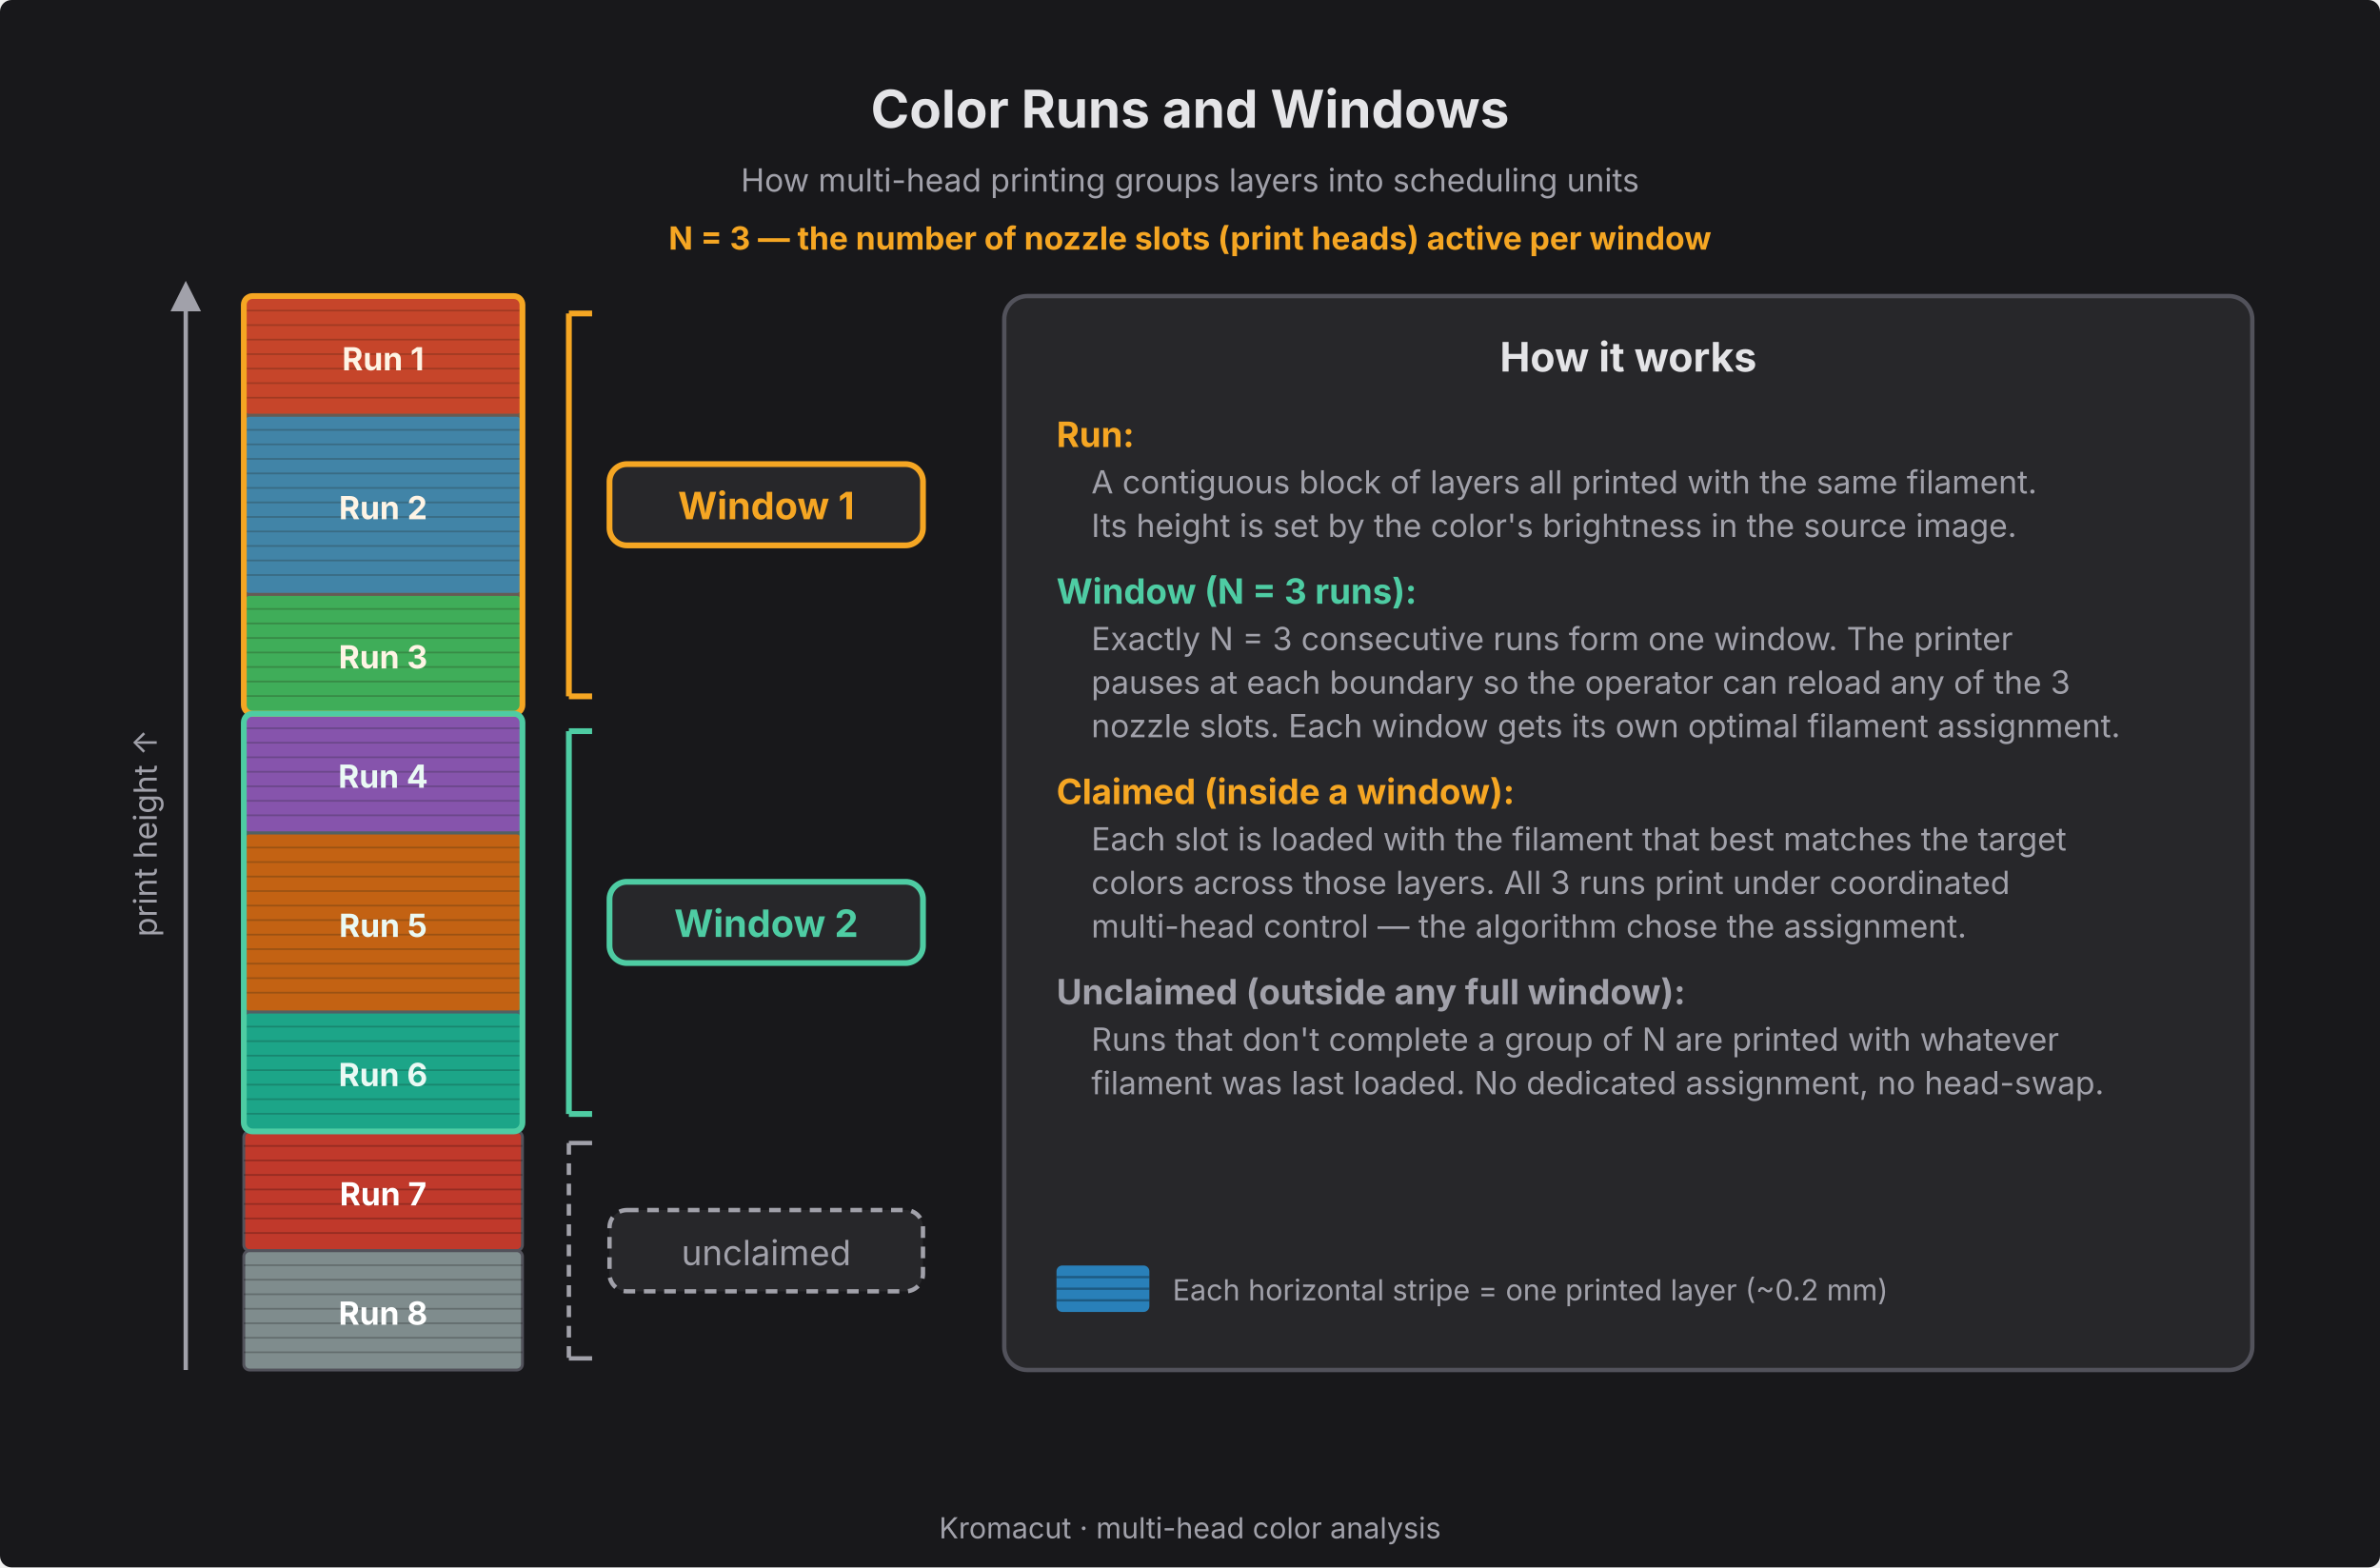
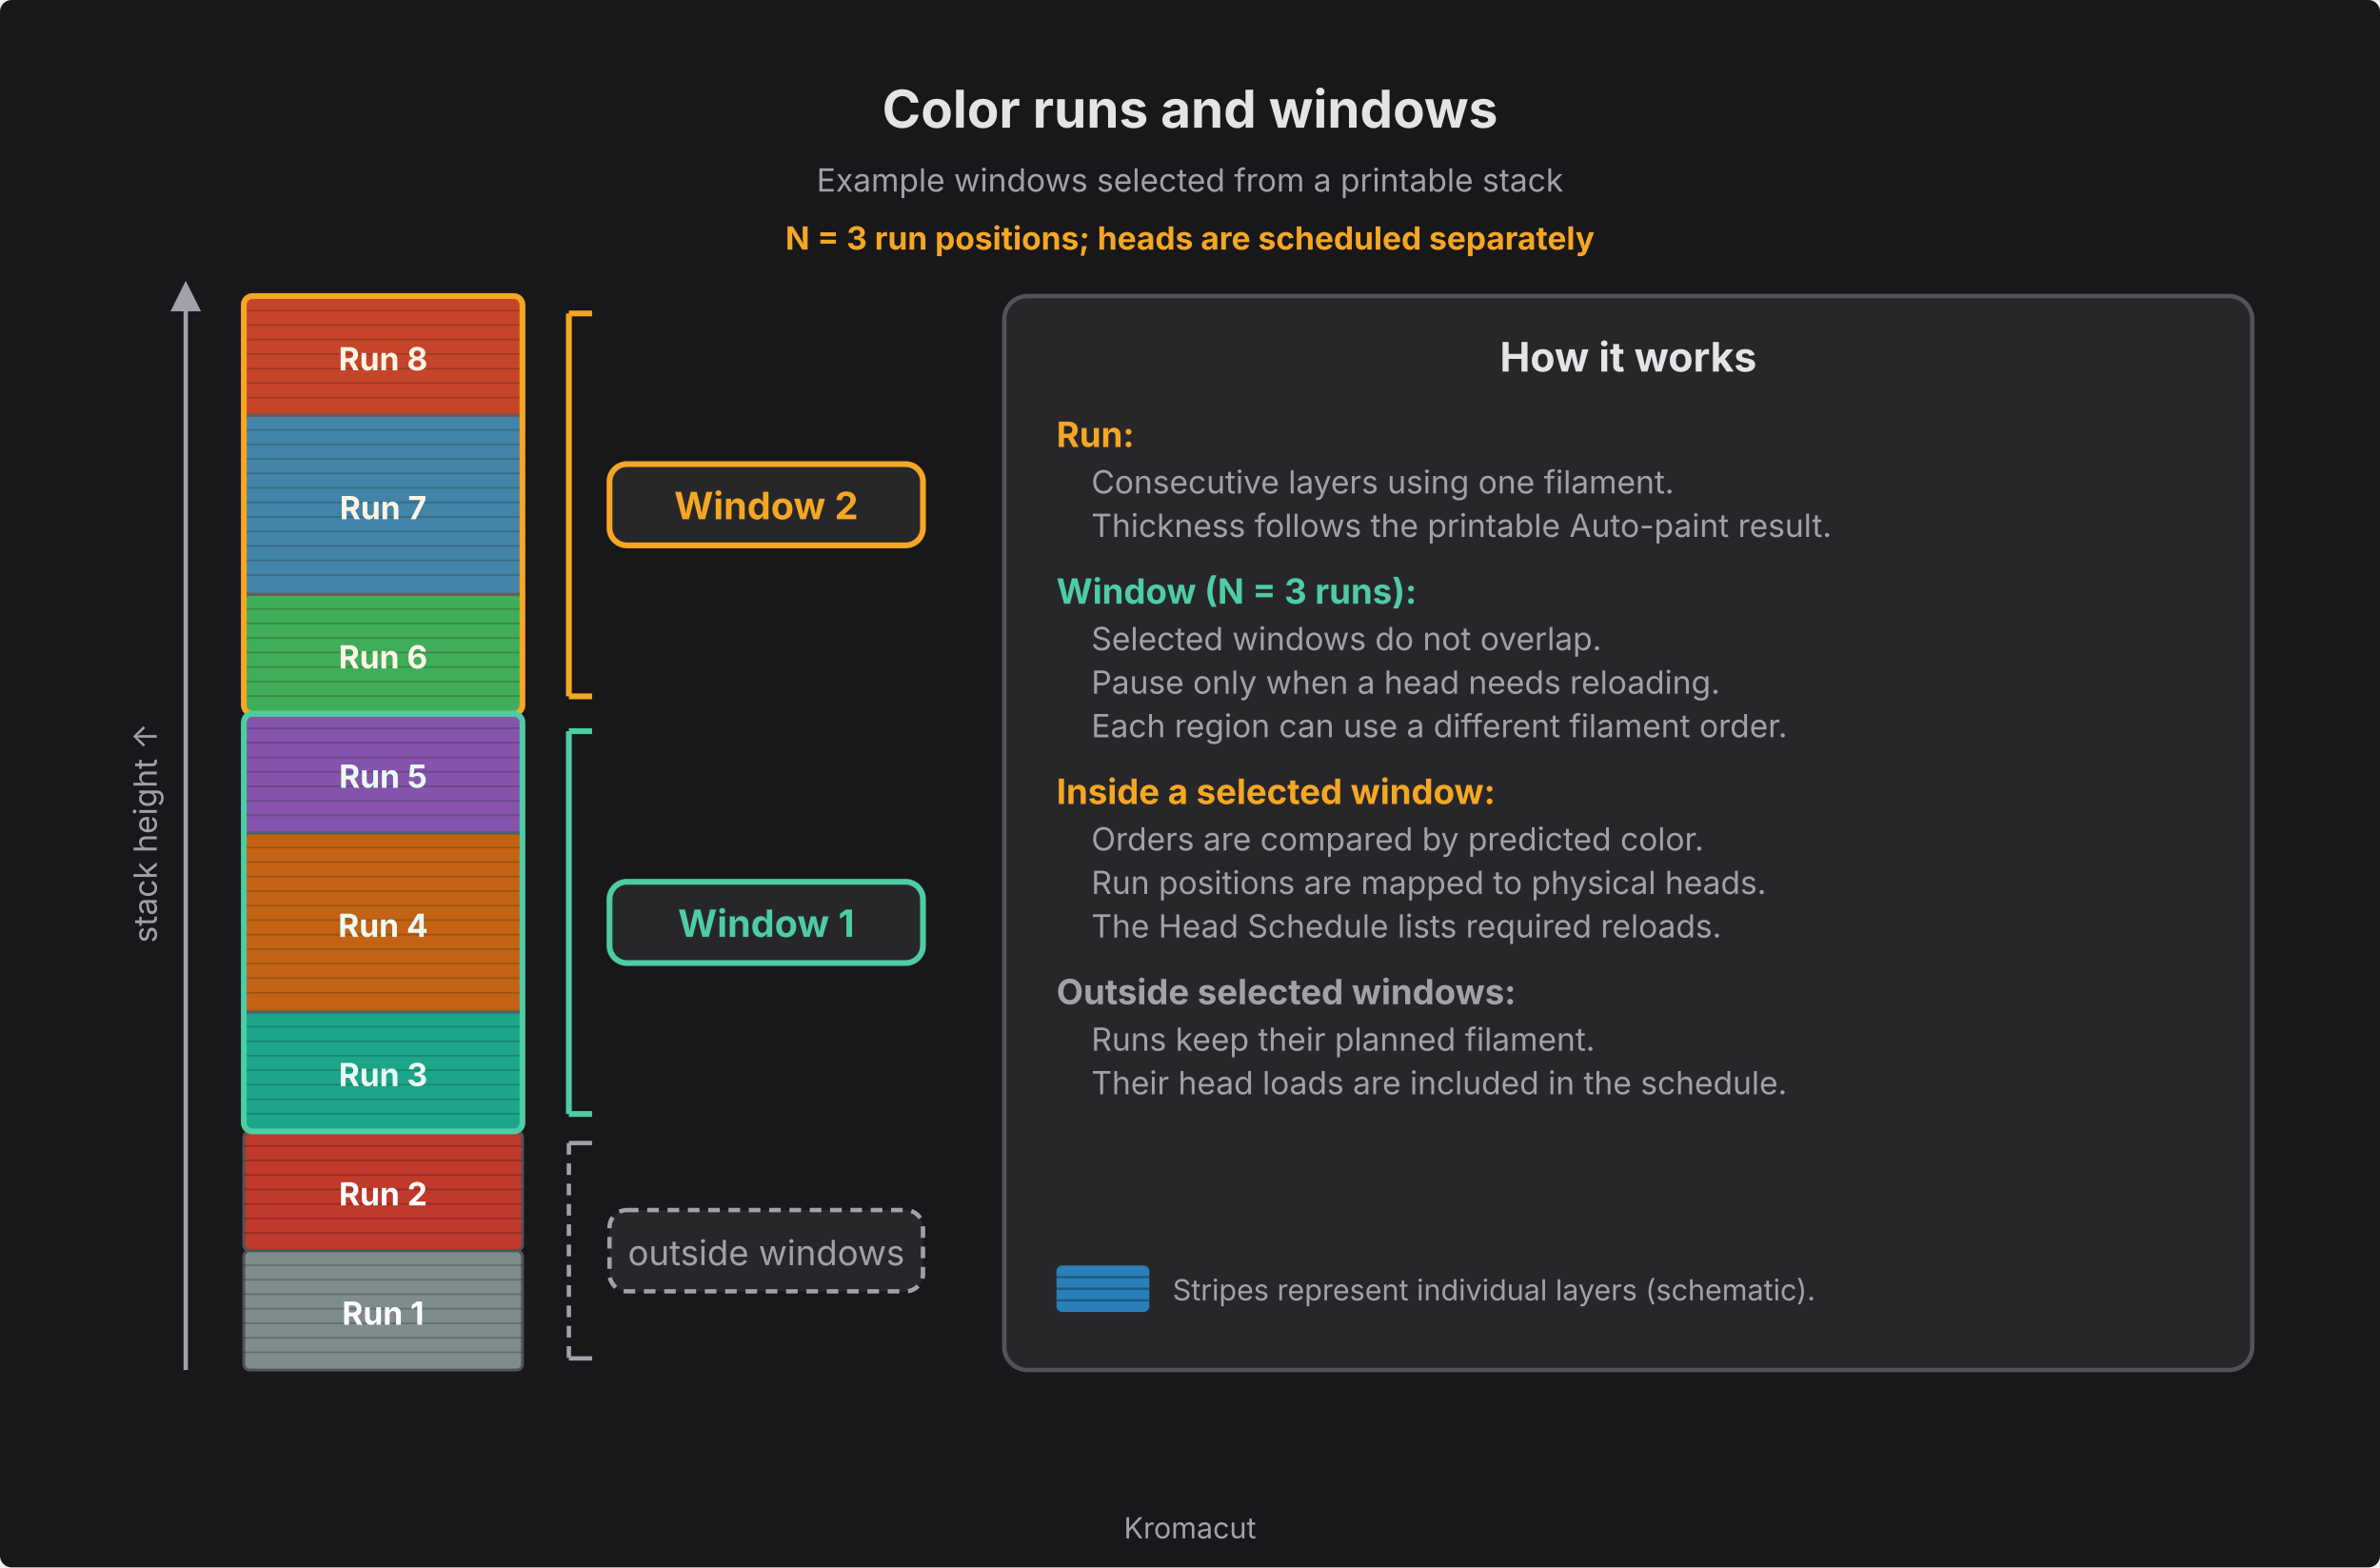
<svg xmlns="http://www.w3.org/2000/svg" width="820" height="540" viewBox="0 0 820 540" role="img" aria-labelledby="title desc">
  <defs>
    <marker id="arr" markerWidth="7" markerHeight="7" refX="3.5" refY="3.5" orient="auto">
      <path d="M0,0 L7,3.5 L0,7 Z" fill="#a1a1aa" />
    </marker>
    <clipPath id="rclip0">
      <rect x="84.0" y="102.0" width="96.0" height="41.1" rx="2" />
    </clipPath>
    <clipPath id="rclip1">
      <rect x="84.0" y="143.1" width="96.0" height="61.7" rx="2" />
    </clipPath>
    <clipPath id="rclip2">
      <rect x="84.0" y="204.8" width="96.0" height="41.1" rx="2" />
    </clipPath>
    <clipPath id="rclip3">
      <rect x="84.0" y="245.9" width="96.0" height="41.1" rx="2" />
    </clipPath>
    <clipPath id="rclip4">
      <rect x="84.0" y="287.0" width="96.0" height="61.7" rx="2" />
    </clipPath>
    <clipPath id="rclip5">
      <rect x="84.0" y="348.7" width="96.0" height="41.1" rx="2" />
    </clipPath>
    <clipPath id="rclip6">
      <rect x="84.0" y="389.8" width="96.0" height="41.1" rx="2" />
    </clipPath>
    <clipPath id="rclip7">
      <rect x="84.0" y="430.9" width="96.0" height="41.1" rx="2" />
    </clipPath>
  </defs>
  <rect x="0.0" y="0.0" width="820.0" height="540.0" fill="#18181b" stroke="none" rx="4" />
-   <text x="410.0" y="44.0" font-size="18" fill="#e4e4e7" text-anchor="middle" font-weight="bold" font-family="Inter,ui-sans-serif,sans-serif">Color Runs  and  Windows</text>
-   <text x="410.0" y="66.0" font-size="11" fill="#a1a1aa" text-anchor="middle" font-weight="normal" font-family="Inter,ui-sans-serif,sans-serif">How multi-head printing groups layers into scheduling units</text>
-   <text x="410.0" y="86.0" font-size="11" fill="#f5a623" text-anchor="middle" font-weight="bold" font-family="Inter,ui-sans-serif,sans-serif">N = 3  —  the number of nozzle slots (print heads) active per window</text>
+   <text x="410.0" y="44.0" font-size="18" fill="#e4e4e7" text-anchor="middle" font-weight="bold" font-family="Inter,ui-sans-serif,sans-serif" data-i18n="title">Color runs and windows</text>
+   <text x="410.0" y="66.0" font-size="11" fill="#a1a1aa" text-anchor="middle" font-weight="normal" font-family="Inter,ui-sans-serif,sans-serif" data-i18n="subtitle">Example windows selected from a printable stack</text>
+   <text x="410.0" y="86.0" font-size="11" fill="#f5a623" text-anchor="middle" font-weight="bold" font-family="Inter,ui-sans-serif,sans-serif" data-i18n="windowSize">N = 3 run positions; heads are scheduled separately</text>
  <line x1="64.0" y1="472.0" x2="64.0" y2="102.0" stroke="#a1a1aa" stroke-width="1.5" marker-end="url(#arr)" />
-   <text x="54.0" y="287.0" font-size="11" fill="#a1a1aa" text-anchor="middle" font-family="Inter,ui-sans-serif,sans-serif" transform="rotate(-90,54.0,287.0)">print height ↑</text>
+   <text x="54.0" y="287.0" font-size="11" fill="#a1a1aa" text-anchor="middle" font-family="Inter,ui-sans-serif,sans-serif" transform="rotate(-90,54.0,287.0)" data-i18n="height">stack height ↑</text>
  <rect x="84.0" y="102.0" width="96.0" height="41.1" fill="#c0392b" stroke="#52525b" stroke-width="1" rx="2" />
  <g clip-path="url(#rclip0)">
    <line x1="84.0" y1="107.0" x2="180.0" y2="107.0" stroke="#000000" stroke-width="0.6" stroke-opacity="0.22" />
    <line x1="84.0" y1="112.0" x2="180.0" y2="112.0" stroke="#000000" stroke-width="0.6" stroke-opacity="0.22" />
    <line x1="84.0" y1="117.0" x2="180.0" y2="117.0" stroke="#000000" stroke-width="0.6" stroke-opacity="0.22" />
    <line x1="84.0" y1="122.0" x2="180.0" y2="122.0" stroke="#000000" stroke-width="0.6" stroke-opacity="0.22" />
    <line x1="84.0" y1="127.0" x2="180.0" y2="127.0" stroke="#000000" stroke-width="0.6" stroke-opacity="0.22" />
    <line x1="84.0" y1="132.0" x2="180.0" y2="132.0" stroke="#000000" stroke-width="0.6" stroke-opacity="0.22" />
    <line x1="84.0" y1="137.0" x2="180.0" y2="137.0" stroke="#000000" stroke-width="0.6" stroke-opacity="0.22" />
  </g>
-   <text x="132.0" y="127.6" font-size="11" fill="#ffffff" text-anchor="middle" font-weight="bold" font-family="Inter,ui-sans-serif,sans-serif">Run 1</text>
+   <text x="132.0" y="127.6" font-size="11" fill="#ffffff" text-anchor="middle" font-weight="bold" font-family="Inter,ui-sans-serif,sans-serif" data-i18n="run8">Run 8</text>
  <rect x="84.0" y="143.1" width="96.0" height="61.7" fill="#2980b9" stroke="#52525b" stroke-width="1" rx="2" />
  <g clip-path="url(#rclip1)">
    <line x1="84.0" y1="148.1" x2="180.0" y2="148.1" stroke="#000000" stroke-width="0.6" stroke-opacity="0.22" />
    <line x1="84.0" y1="153.1" x2="180.0" y2="153.1" stroke="#000000" stroke-width="0.6" stroke-opacity="0.22" />
    <line x1="84.0" y1="158.1" x2="180.0" y2="158.1" stroke="#000000" stroke-width="0.6" stroke-opacity="0.22" />
    <line x1="84.0" y1="163.1" x2="180.0" y2="163.1" stroke="#000000" stroke-width="0.6" stroke-opacity="0.22" />
    <line x1="84.0" y1="168.1" x2="180.0" y2="168.1" stroke="#000000" stroke-width="0.6" stroke-opacity="0.22" />
    <line x1="84.0" y1="173.1" x2="180.0" y2="173.1" stroke="#000000" stroke-width="0.6" stroke-opacity="0.22" />
    <line x1="84.0" y1="178.1" x2="180.0" y2="178.1" stroke="#000000" stroke-width="0.6" stroke-opacity="0.22" />
    <line x1="84.0" y1="183.1" x2="180.0" y2="183.1" stroke="#000000" stroke-width="0.6" stroke-opacity="0.22" />
    <line x1="84.0" y1="188.1" x2="180.0" y2="188.1" stroke="#000000" stroke-width="0.6" stroke-opacity="0.22" />
    <line x1="84.0" y1="193.1" x2="180.0" y2="193.1" stroke="#000000" stroke-width="0.6" stroke-opacity="0.22" />
    <line x1="84.0" y1="198.1" x2="180.0" y2="198.1" stroke="#000000" stroke-width="0.6" stroke-opacity="0.22" />
  </g>
-   <text x="132.0" y="178.9" font-size="11" fill="#ffffff" text-anchor="middle" font-weight="bold" font-family="Inter,ui-sans-serif,sans-serif">Run 2</text>
+   <text x="132.0" y="178.9" font-size="11" fill="#ffffff" text-anchor="middle" font-weight="bold" font-family="Inter,ui-sans-serif,sans-serif" data-i18n="run7">Run 7</text>
  <rect x="84.0" y="204.8" width="96.0" height="41.1" fill="#27ae60" stroke="#52525b" stroke-width="1" rx="2" />
  <g clip-path="url(#rclip2)">
    <line x1="84.0" y1="209.8" x2="180.0" y2="209.8" stroke="#000000" stroke-width="0.6" stroke-opacity="0.22" />
    <line x1="84.0" y1="214.8" x2="180.0" y2="214.8" stroke="#000000" stroke-width="0.6" stroke-opacity="0.22" />
    <line x1="84.0" y1="219.8" x2="180.0" y2="219.8" stroke="#000000" stroke-width="0.6" stroke-opacity="0.22" />
    <line x1="84.0" y1="224.8" x2="180.0" y2="224.8" stroke="#000000" stroke-width="0.6" stroke-opacity="0.22" />
    <line x1="84.0" y1="229.8" x2="180.0" y2="229.8" stroke="#000000" stroke-width="0.6" stroke-opacity="0.22" />
    <line x1="84.0" y1="234.8" x2="180.0" y2="234.8" stroke="#000000" stroke-width="0.6" stroke-opacity="0.22" />
    <line x1="84.0" y1="239.8" x2="180.0" y2="239.8" stroke="#000000" stroke-width="0.6" stroke-opacity="0.22" />
  </g>
-   <text x="132.0" y="230.3" font-size="11" fill="#ffffff" text-anchor="middle" font-weight="bold" font-family="Inter,ui-sans-serif,sans-serif">Run 3</text>
+   <text x="132.0" y="230.3" font-size="11" fill="#ffffff" text-anchor="middle" font-weight="bold" font-family="Inter,ui-sans-serif,sans-serif" data-i18n="run6">Run 6</text>
  <rect x="84.0" y="245.9" width="96.0" height="41.1" fill="#8e44ad" stroke="#52525b" stroke-width="1" rx="2" />
  <g clip-path="url(#rclip3)">
    <line x1="84.0" y1="250.9" x2="180.0" y2="250.9" stroke="#000000" stroke-width="0.6" stroke-opacity="0.22" />
    <line x1="84.0" y1="255.9" x2="180.0" y2="255.9" stroke="#000000" stroke-width="0.6" stroke-opacity="0.22" />
    <line x1="84.0" y1="260.9" x2="180.0" y2="260.9" stroke="#000000" stroke-width="0.6" stroke-opacity="0.22" />
    <line x1="84.0" y1="265.9" x2="180.0" y2="265.9" stroke="#000000" stroke-width="0.6" stroke-opacity="0.22" />
    <line x1="84.0" y1="270.9" x2="180.0" y2="270.9" stroke="#000000" stroke-width="0.6" stroke-opacity="0.22" />
    <line x1="84.0" y1="275.9" x2="180.0" y2="275.9" stroke="#000000" stroke-width="0.6" stroke-opacity="0.22" />
    <line x1="84.0" y1="280.9" x2="180.0" y2="280.9" stroke="#000000" stroke-width="0.6" stroke-opacity="0.22" />
  </g>
-   <text x="132.0" y="271.4" font-size="11" fill="#ffffff" text-anchor="middle" font-weight="bold" font-family="Inter,ui-sans-serif,sans-serif">Run 4</text>
+   <text x="132.0" y="271.4" font-size="11" fill="#ffffff" text-anchor="middle" font-weight="bold" font-family="Inter,ui-sans-serif,sans-serif" data-i18n="run5">Run 5</text>
  <rect x="84.0" y="287.0" width="96.0" height="61.7" fill="#d35400" stroke="#52525b" stroke-width="1" rx="2" />
  <g clip-path="url(#rclip4)">
    <line x1="84.0" y1="292.0" x2="180.0" y2="292.0" stroke="#000000" stroke-width="0.6" stroke-opacity="0.22" />
    <line x1="84.0" y1="297.0" x2="180.0" y2="297.0" stroke="#000000" stroke-width="0.6" stroke-opacity="0.22" />
    <line x1="84.0" y1="302.0" x2="180.0" y2="302.0" stroke="#000000" stroke-width="0.6" stroke-opacity="0.22" />
    <line x1="84.0" y1="307.0" x2="180.0" y2="307.0" stroke="#000000" stroke-width="0.6" stroke-opacity="0.22" />
    <line x1="84.0" y1="312.0" x2="180.0" y2="312.0" stroke="#000000" stroke-width="0.6" stroke-opacity="0.22" />
    <line x1="84.0" y1="317.0" x2="180.0" y2="317.0" stroke="#000000" stroke-width="0.6" stroke-opacity="0.22" />
    <line x1="84.0" y1="322.0" x2="180.0" y2="322.0" stroke="#000000" stroke-width="0.6" stroke-opacity="0.22" />
    <line x1="84.0" y1="327.0" x2="180.0" y2="327.0" stroke="#000000" stroke-width="0.6" stroke-opacity="0.22" />
    <line x1="84.0" y1="332.0" x2="180.0" y2="332.0" stroke="#000000" stroke-width="0.6" stroke-opacity="0.22" />
    <line x1="84.0" y1="337.0" x2="180.0" y2="337.0" stroke="#000000" stroke-width="0.6" stroke-opacity="0.22" />
    <line x1="84.0" y1="342.0" x2="180.0" y2="342.0" stroke="#000000" stroke-width="0.6" stroke-opacity="0.22" />
  </g>
-   <text x="132.0" y="322.8" font-size="11" fill="#ffffff" text-anchor="middle" font-weight="bold" font-family="Inter,ui-sans-serif,sans-serif">Run 5</text>
+   <text x="132.0" y="322.8" font-size="11" fill="#ffffff" text-anchor="middle" font-weight="bold" font-family="Inter,ui-sans-serif,sans-serif" data-i18n="run4">Run 4</text>
  <rect x="84.0" y="348.7" width="96.0" height="41.1" fill="#16a085" stroke="#52525b" stroke-width="1" rx="2" />
  <g clip-path="url(#rclip5)">
    <line x1="84.0" y1="353.7" x2="180.0" y2="353.7" stroke="#000000" stroke-width="0.6" stroke-opacity="0.22" />
    <line x1="84.0" y1="358.7" x2="180.0" y2="358.7" stroke="#000000" stroke-width="0.6" stroke-opacity="0.22" />
    <line x1="84.0" y1="363.7" x2="180.0" y2="363.7" stroke="#000000" stroke-width="0.6" stroke-opacity="0.22" />
    <line x1="84.0" y1="368.7" x2="180.0" y2="368.7" stroke="#000000" stroke-width="0.6" stroke-opacity="0.22" />
    <line x1="84.0" y1="373.7" x2="180.0" y2="373.7" stroke="#000000" stroke-width="0.6" stroke-opacity="0.22" />
    <line x1="84.0" y1="378.7" x2="180.0" y2="378.7" stroke="#000000" stroke-width="0.6" stroke-opacity="0.22" />
    <line x1="84.0" y1="383.7" x2="180.0" y2="383.7" stroke="#000000" stroke-width="0.6" stroke-opacity="0.22" />
  </g>
-   <text x="132.0" y="374.2" font-size="11" fill="#ffffff" text-anchor="middle" font-weight="bold" font-family="Inter,ui-sans-serif,sans-serif">Run 6</text>
+   <text x="132.0" y="374.2" font-size="11" fill="#ffffff" text-anchor="middle" font-weight="bold" font-family="Inter,ui-sans-serif,sans-serif" data-i18n="run3">Run 3</text>
  <rect x="84.0" y="389.8" width="96.0" height="41.1" fill="#c0392b" stroke="#52525b" stroke-width="1" rx="2" />
  <g clip-path="url(#rclip6)">
    <line x1="84.0" y1="394.8" x2="180.0" y2="394.8" stroke="#000000" stroke-width="0.6" stroke-opacity="0.22" />
    <line x1="84.0" y1="399.8" x2="180.0" y2="399.8" stroke="#000000" stroke-width="0.6" stroke-opacity="0.22" />
    <line x1="84.0" y1="404.8" x2="180.0" y2="404.8" stroke="#000000" stroke-width="0.6" stroke-opacity="0.22" />
    <line x1="84.0" y1="409.8" x2="180.0" y2="409.8" stroke="#000000" stroke-width="0.6" stroke-opacity="0.22" />
    <line x1="84.0" y1="414.8" x2="180.0" y2="414.8" stroke="#000000" stroke-width="0.6" stroke-opacity="0.22" />
    <line x1="84.0" y1="419.8" x2="180.0" y2="419.8" stroke="#000000" stroke-width="0.6" stroke-opacity="0.22" />
    <line x1="84.0" y1="424.8" x2="180.0" y2="424.8" stroke="#000000" stroke-width="0.6" stroke-opacity="0.22" />
  </g>
-   <text x="132.0" y="415.3" font-size="11" fill="#ffffff" text-anchor="middle" font-weight="bold" font-family="Inter,ui-sans-serif,sans-serif">Run 7</text>
+   <text x="132.0" y="415.3" font-size="11" fill="#ffffff" text-anchor="middle" font-weight="bold" font-family="Inter,ui-sans-serif,sans-serif" data-i18n="run2">Run 2</text>
  <rect x="84.0" y="430.9" width="96.0" height="41.1" fill="#7f8c8d" stroke="#52525b" stroke-width="1" rx="2" />
  <g clip-path="url(#rclip7)">
    <line x1="84.0" y1="435.9" x2="180.0" y2="435.9" stroke="#000000" stroke-width="0.6" stroke-opacity="0.22" />
    <line x1="84.0" y1="440.9" x2="180.0" y2="440.9" stroke="#000000" stroke-width="0.6" stroke-opacity="0.22" />
    <line x1="84.0" y1="445.9" x2="180.0" y2="445.9" stroke="#000000" stroke-width="0.6" stroke-opacity="0.22" />
    <line x1="84.0" y1="450.9" x2="180.0" y2="450.9" stroke="#000000" stroke-width="0.6" stroke-opacity="0.22" />
    <line x1="84.0" y1="455.9" x2="180.0" y2="455.9" stroke="#000000" stroke-width="0.6" stroke-opacity="0.22" />
    <line x1="84.0" y1="460.9" x2="180.0" y2="460.9" stroke="#000000" stroke-width="0.6" stroke-opacity="0.22" />
    <line x1="84.0" y1="465.9" x2="180.0" y2="465.9" stroke="#000000" stroke-width="0.6" stroke-opacity="0.22" />
  </g>
-   <text x="132.0" y="456.4" font-size="11" fill="#ffffff" text-anchor="middle" font-weight="bold" font-family="Inter,ui-sans-serif,sans-serif">Run 8</text>
+   <text x="132.0" y="456.4" font-size="11" fill="#ffffff" text-anchor="middle" font-weight="bold" font-family="Inter,ui-sans-serif,sans-serif" data-i18n="run1">Run 1</text>
  <rect x="84.0" y="102.0" width="96.0" height="143.9" fill="#f5a623" stroke="#f5a623" stroke-width="2" rx="3" fill-opacity="0.12" />
  <line x1="196.0" y1="108.0" x2="196.0" y2="239.9" stroke="#f5a623" stroke-width="2" />
  <line x1="196.0" y1="108.0" x2="204.0" y2="108.0" stroke="#f5a623" stroke-width="2" />
  <line x1="196.0" y1="239.9" x2="204.0" y2="239.9" stroke="#f5a623" stroke-width="2" />
  <rect x="210.0" y="159.9" width="108.0" height="28.0" fill="#27272a" stroke="#f5a623" stroke-width="2" rx="6" />
-   <text x="264.0" y="178.9" font-size="13" fill="#f5a623" text-anchor="middle" font-weight="bold" font-family="Inter,ui-sans-serif,sans-serif">Window 1</text>
+   <text x="264.0" y="178.9" font-size="13" fill="#f5a623" text-anchor="middle" font-weight="bold" font-family="Inter,ui-sans-serif,sans-serif" data-i18n="window2">Window 2</text>
  <rect x="84.0" y="245.9" width="96.0" height="143.9" fill="#4ecca3" stroke="#4ecca3" stroke-width="2" rx="3" fill-opacity="0.12" />
  <line x1="196.0" y1="251.9" x2="196.0" y2="383.8" stroke="#4ecca3" stroke-width="2" />
  <line x1="196.0" y1="251.9" x2="204.0" y2="251.9" stroke="#4ecca3" stroke-width="2" />
  <line x1="196.0" y1="383.8" x2="204.0" y2="383.8" stroke="#4ecca3" stroke-width="2" />
  <rect x="210.0" y="303.8" width="108.0" height="28.0" fill="#27272a" stroke="#4ecca3" stroke-width="2" rx="6" />
-   <text x="264.0" y="322.8" font-size="13" fill="#4ecca3" text-anchor="middle" font-weight="bold" font-family="Inter,ui-sans-serif,sans-serif">Window 2</text>
+   <text x="264.0" y="322.8" font-size="13" fill="#4ecca3" text-anchor="middle" font-weight="bold" font-family="Inter,ui-sans-serif,sans-serif" data-i18n="window1">Window 1</text>
  <line x1="196.0" y1="393.8" x2="196.0" y2="468.0" stroke="#a1a1aa" stroke-width="1.5" stroke-dasharray="4,3" />
  <line x1="196.0" y1="393.8" x2="204.0" y2="393.8" stroke="#a1a1aa" stroke-width="1.5" />
  <line x1="196.0" y1="468.0" x2="204.0" y2="468.0" stroke="#a1a1aa" stroke-width="1.5" />
  <rect x="210.0" y="416.9" width="108.0" height="28.0" fill="#27272a" stroke="#a1a1aa" stroke-width="1.5" rx="6" stroke-dasharray="4,3" />
-   <text x="264.0" y="435.9" font-size="12" fill="#a1a1aa" text-anchor="middle" font-weight="normal" font-family="Inter,ui-sans-serif,sans-serif">unclaimed</text>
+   <text x="264.0" y="435.9" font-size="12" fill="#a1a1aa" text-anchor="middle" font-weight="normal" font-family="Inter,ui-sans-serif,sans-serif" data-i18n="outsideShort">outside windows</text>
  <rect x="346.0" y="102.0" width="430.0" height="370.0" fill="#27272a" stroke="#52525b" stroke-width="1.5" rx="8" />
-   <text x="561.0" y="128.0" font-size="14" fill="#e4e4e7" text-anchor="middle" font-weight="bold" font-family="Inter,ui-sans-serif,sans-serif">How it works</text>
-   <text x="364.0" y="154.0" font-size="12" fill="#f5a623" text-anchor="start" font-weight="bold" font-family="Inter,ui-sans-serif,sans-serif">Run:</text>
-   <text x="376.0" y="170.0" font-size="11" fill="#a1a1aa" text-anchor="start" font-weight="normal" font-family="Inter,ui-sans-serif,sans-serif">A contiguous block of layers all printed with the same filament.</text>
-   <text x="376.0" y="185.0" font-size="11" fill="#a1a1aa" text-anchor="start" font-weight="normal" font-family="Inter,ui-sans-serif,sans-serif">Its height is set by the color's brightness in the source image.</text>
-   <text x="364.0" y="208.0" font-size="12" fill="#4ecca3" text-anchor="start" font-weight="bold" font-family="Inter,ui-sans-serif,sans-serif">Window  (N = 3 runs):</text>
-   <text x="376.0" y="224.0" font-size="11" fill="#a1a1aa" text-anchor="start" font-weight="normal" font-family="Inter,ui-sans-serif,sans-serif">Exactly N = 3 consecutive runs form one window. The printer</text>
-   <text x="376.0" y="239.0" font-size="11" fill="#a1a1aa" text-anchor="start" font-weight="normal" font-family="Inter,ui-sans-serif,sans-serif">pauses at each boundary so the operator can reload any of the 3</text>
-   <text x="376.0" y="254.0" font-size="11" fill="#a1a1aa" text-anchor="start" font-weight="normal" font-family="Inter,ui-sans-serif,sans-serif">nozzle slots. Each window gets its own optimal filament assignment.</text>
-   <text x="364.0" y="277.0" font-size="12" fill="#f5a623" text-anchor="start" font-weight="bold" font-family="Inter,ui-sans-serif,sans-serif">Claimed  (inside a window):</text>
-   <text x="376.0" y="293.0" font-size="11" fill="#a1a1aa" text-anchor="start" font-weight="normal" font-family="Inter,ui-sans-serif,sans-serif">Each slot is loaded with the filament that best matches the target</text>
-   <text x="376.0" y="308.0" font-size="11" fill="#a1a1aa" text-anchor="start" font-weight="normal" font-family="Inter,ui-sans-serif,sans-serif">colors across those layers. All 3 runs print under coordinated</text>
-   <text x="376.0" y="323.0" font-size="11" fill="#a1a1aa" text-anchor="start" font-weight="normal" font-family="Inter,ui-sans-serif,sans-serif">multi-head control — the algorithm chose the assignment.</text>
-   <text x="364.0" y="346.0" font-size="12" fill="#a1a1aa" text-anchor="start" font-weight="bold" font-family="Inter,ui-sans-serif,sans-serif">Unclaimed  (outside any full window):</text>
-   <text x="376.0" y="362.0" font-size="11" fill="#a1a1aa" text-anchor="start" font-weight="normal" font-family="Inter,ui-sans-serif,sans-serif">Runs that don't complete a group of N are printed with whatever</text>
-   <text x="376.0" y="377.0" font-size="11" fill="#a1a1aa" text-anchor="start" font-weight="normal" font-family="Inter,ui-sans-serif,sans-serif">filament was last loaded. No dedicated assignment, no head-swap.</text>
+   <text x="561.0" y="128.0" font-size="14" fill="#e4e4e7" text-anchor="middle" font-weight="bold" font-family="Inter,ui-sans-serif,sans-serif" data-i18n="how">How it works</text>
+   <text x="364.0" y="154.0" font-size="12" fill="#f5a623" text-anchor="start" font-weight="bold" font-family="Inter,ui-sans-serif,sans-serif" data-i18n="run">Run:</text>
+   <text x="376.0" y="170.0" font-size="11" fill="#a1a1aa" text-anchor="start" font-weight="normal" font-family="Inter,ui-sans-serif,sans-serif" data-i18n="runDefinition">Consecutive layers using one filament.</text>
+   <text x="376.0" y="185.0" font-size="11" fill="#a1a1aa" text-anchor="start" font-weight="normal" font-family="Inter,ui-sans-serif,sans-serif" data-i18n="runHeight">Thickness follows the printable Auto-paint result.</text>
+   <text x="364.0" y="208.0" font-size="12" fill="#4ecca3" text-anchor="start" font-weight="bold" font-family="Inter,ui-sans-serif,sans-serif" data-i18n="window">Window (N = 3 runs):</text>
+   <text x="376.0" y="224.0" font-size="11" fill="#a1a1aa" text-anchor="start" font-weight="normal" font-family="Inter,ui-sans-serif,sans-serif" data-i18n="windowSelection">Selected windows do not overlap.</text>
+   <text x="376.0" y="239.0" font-size="11" fill="#a1a1aa" text-anchor="start" font-weight="normal" font-family="Inter,ui-sans-serif,sans-serif" data-i18n="windowPauses">Pause only when a head needs reloading.</text>
+   <text x="376.0" y="254.0" font-size="11" fill="#a1a1aa" text-anchor="start" font-weight="normal" font-family="Inter,ui-sans-serif,sans-serif" data-i18n="windowOrders">Each region can use a different filament order.</text>
+   <text x="364.0" y="277.0" font-size="12" fill="#f5a623" text-anchor="start" font-weight="bold" font-family="Inter,ui-sans-serif,sans-serif" data-i18n="inside">Inside a selected window:</text>
+   <text x="376.0" y="293.0" font-size="11" fill="#a1a1aa" text-anchor="start" font-weight="normal" font-family="Inter,ui-sans-serif,sans-serif" data-i18n="match">Orders are compared by predicted color.</text>
+   <text x="376.0" y="308.0" font-size="11" fill="#a1a1aa" text-anchor="start" font-weight="normal" font-family="Inter,ui-sans-serif,sans-serif" data-i18n="mapping">Run positions are mapped to physical heads.</text>
+   <text x="376.0" y="323.0" font-size="11" fill="#a1a1aa" text-anchor="start" font-weight="normal" font-family="Inter,ui-sans-serif,sans-serif" data-i18n="schedule">The Head Schedule lists required reloads.</text>
+   <text x="364.0" y="346.0" font-size="12" fill="#a1a1aa" text-anchor="start" font-weight="bold" font-family="Inter,ui-sans-serif,sans-serif" data-i18n="outside">Outside selected windows:</text>
+   <text x="376.0" y="362.0" font-size="11" fill="#a1a1aa" text-anchor="start" font-weight="normal" font-family="Inter,ui-sans-serif,sans-serif" data-i18n="keep">Runs keep their planned filament.</text>
+   <text x="376.0" y="377.0" font-size="11" fill="#a1a1aa" text-anchor="start" font-weight="normal" font-family="Inter,ui-sans-serif,sans-serif" data-i18n="loads">Their head loads are included in the schedule.</text>
  <rect x="364.0" y="436.0" width="32.0" height="16.0" fill="#2980b9" stroke="none" rx="2" />
  <line x1="364.0" y1="440.0" x2="396.0" y2="440.0" stroke="#000000" stroke-width="0.8" stroke-opacity="0.3" />
  <line x1="364.0" y1="444.0" x2="396.0" y2="444.0" stroke="#000000" stroke-width="0.8" stroke-opacity="0.3" />
  <line x1="364.0" y1="448.0" x2="396.0" y2="448.0" stroke="#000000" stroke-width="0.8" stroke-opacity="0.3" />
-   <text x="404.0" y="448.0" font-size="10" fill="#a1a1aa" text-anchor="start" font-weight="normal" font-family="Inter,ui-sans-serif,sans-serif">Each horizontal stripe = one printed layer (~0.2 mm)</text>
-   <text x="410.0" y="530.0" font-size="10" fill="#a1a1aa" text-anchor="middle" font-weight="normal" font-family="Inter,ui-sans-serif,sans-serif">Kromacut · multi-head color analysis</text>
+   <text x="404.0" y="448.0" font-size="10" fill="#a1a1aa" text-anchor="start" font-weight="normal" font-family="Inter,ui-sans-serif,sans-serif" data-i18n="stripe">Stripes represent individual layers (schematic).</text>
+   <text x="410.0" y="530.0" font-size="10" fill="#a1a1aa" text-anchor="middle" font-weight="normal" font-family="Inter,ui-sans-serif,sans-serif" data-i18n="credit">Kromacut</text>
</svg>
